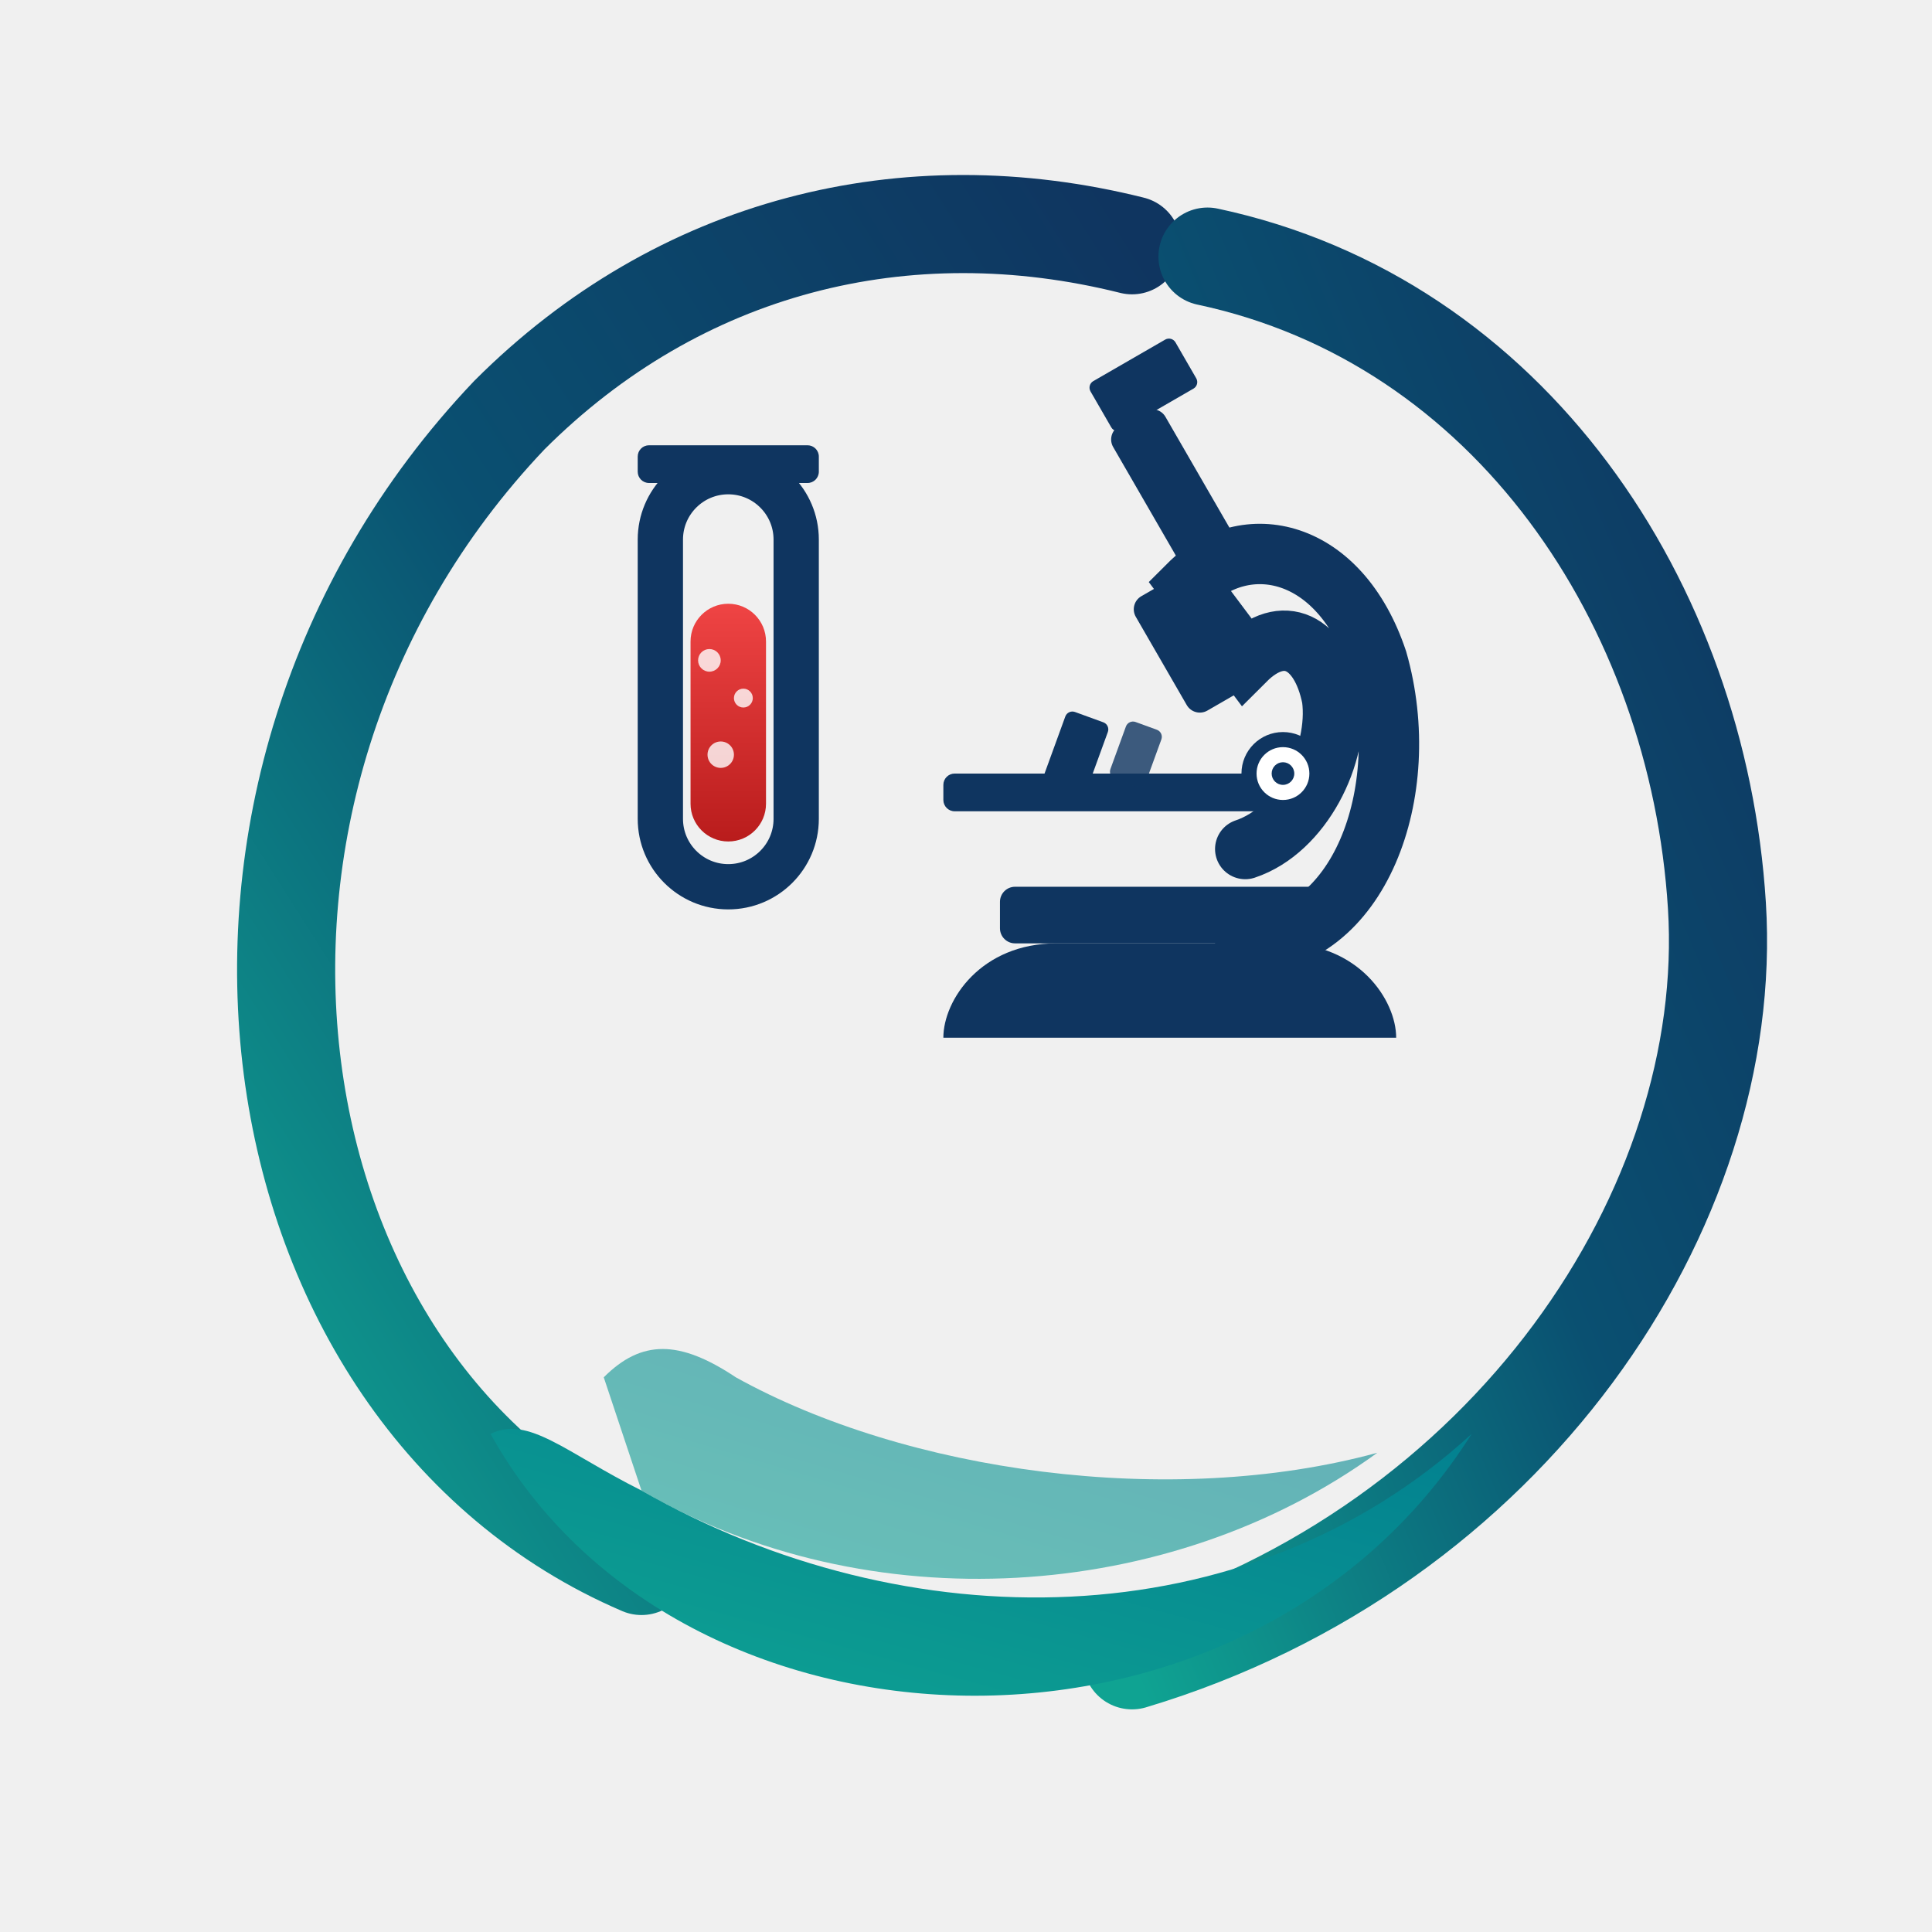
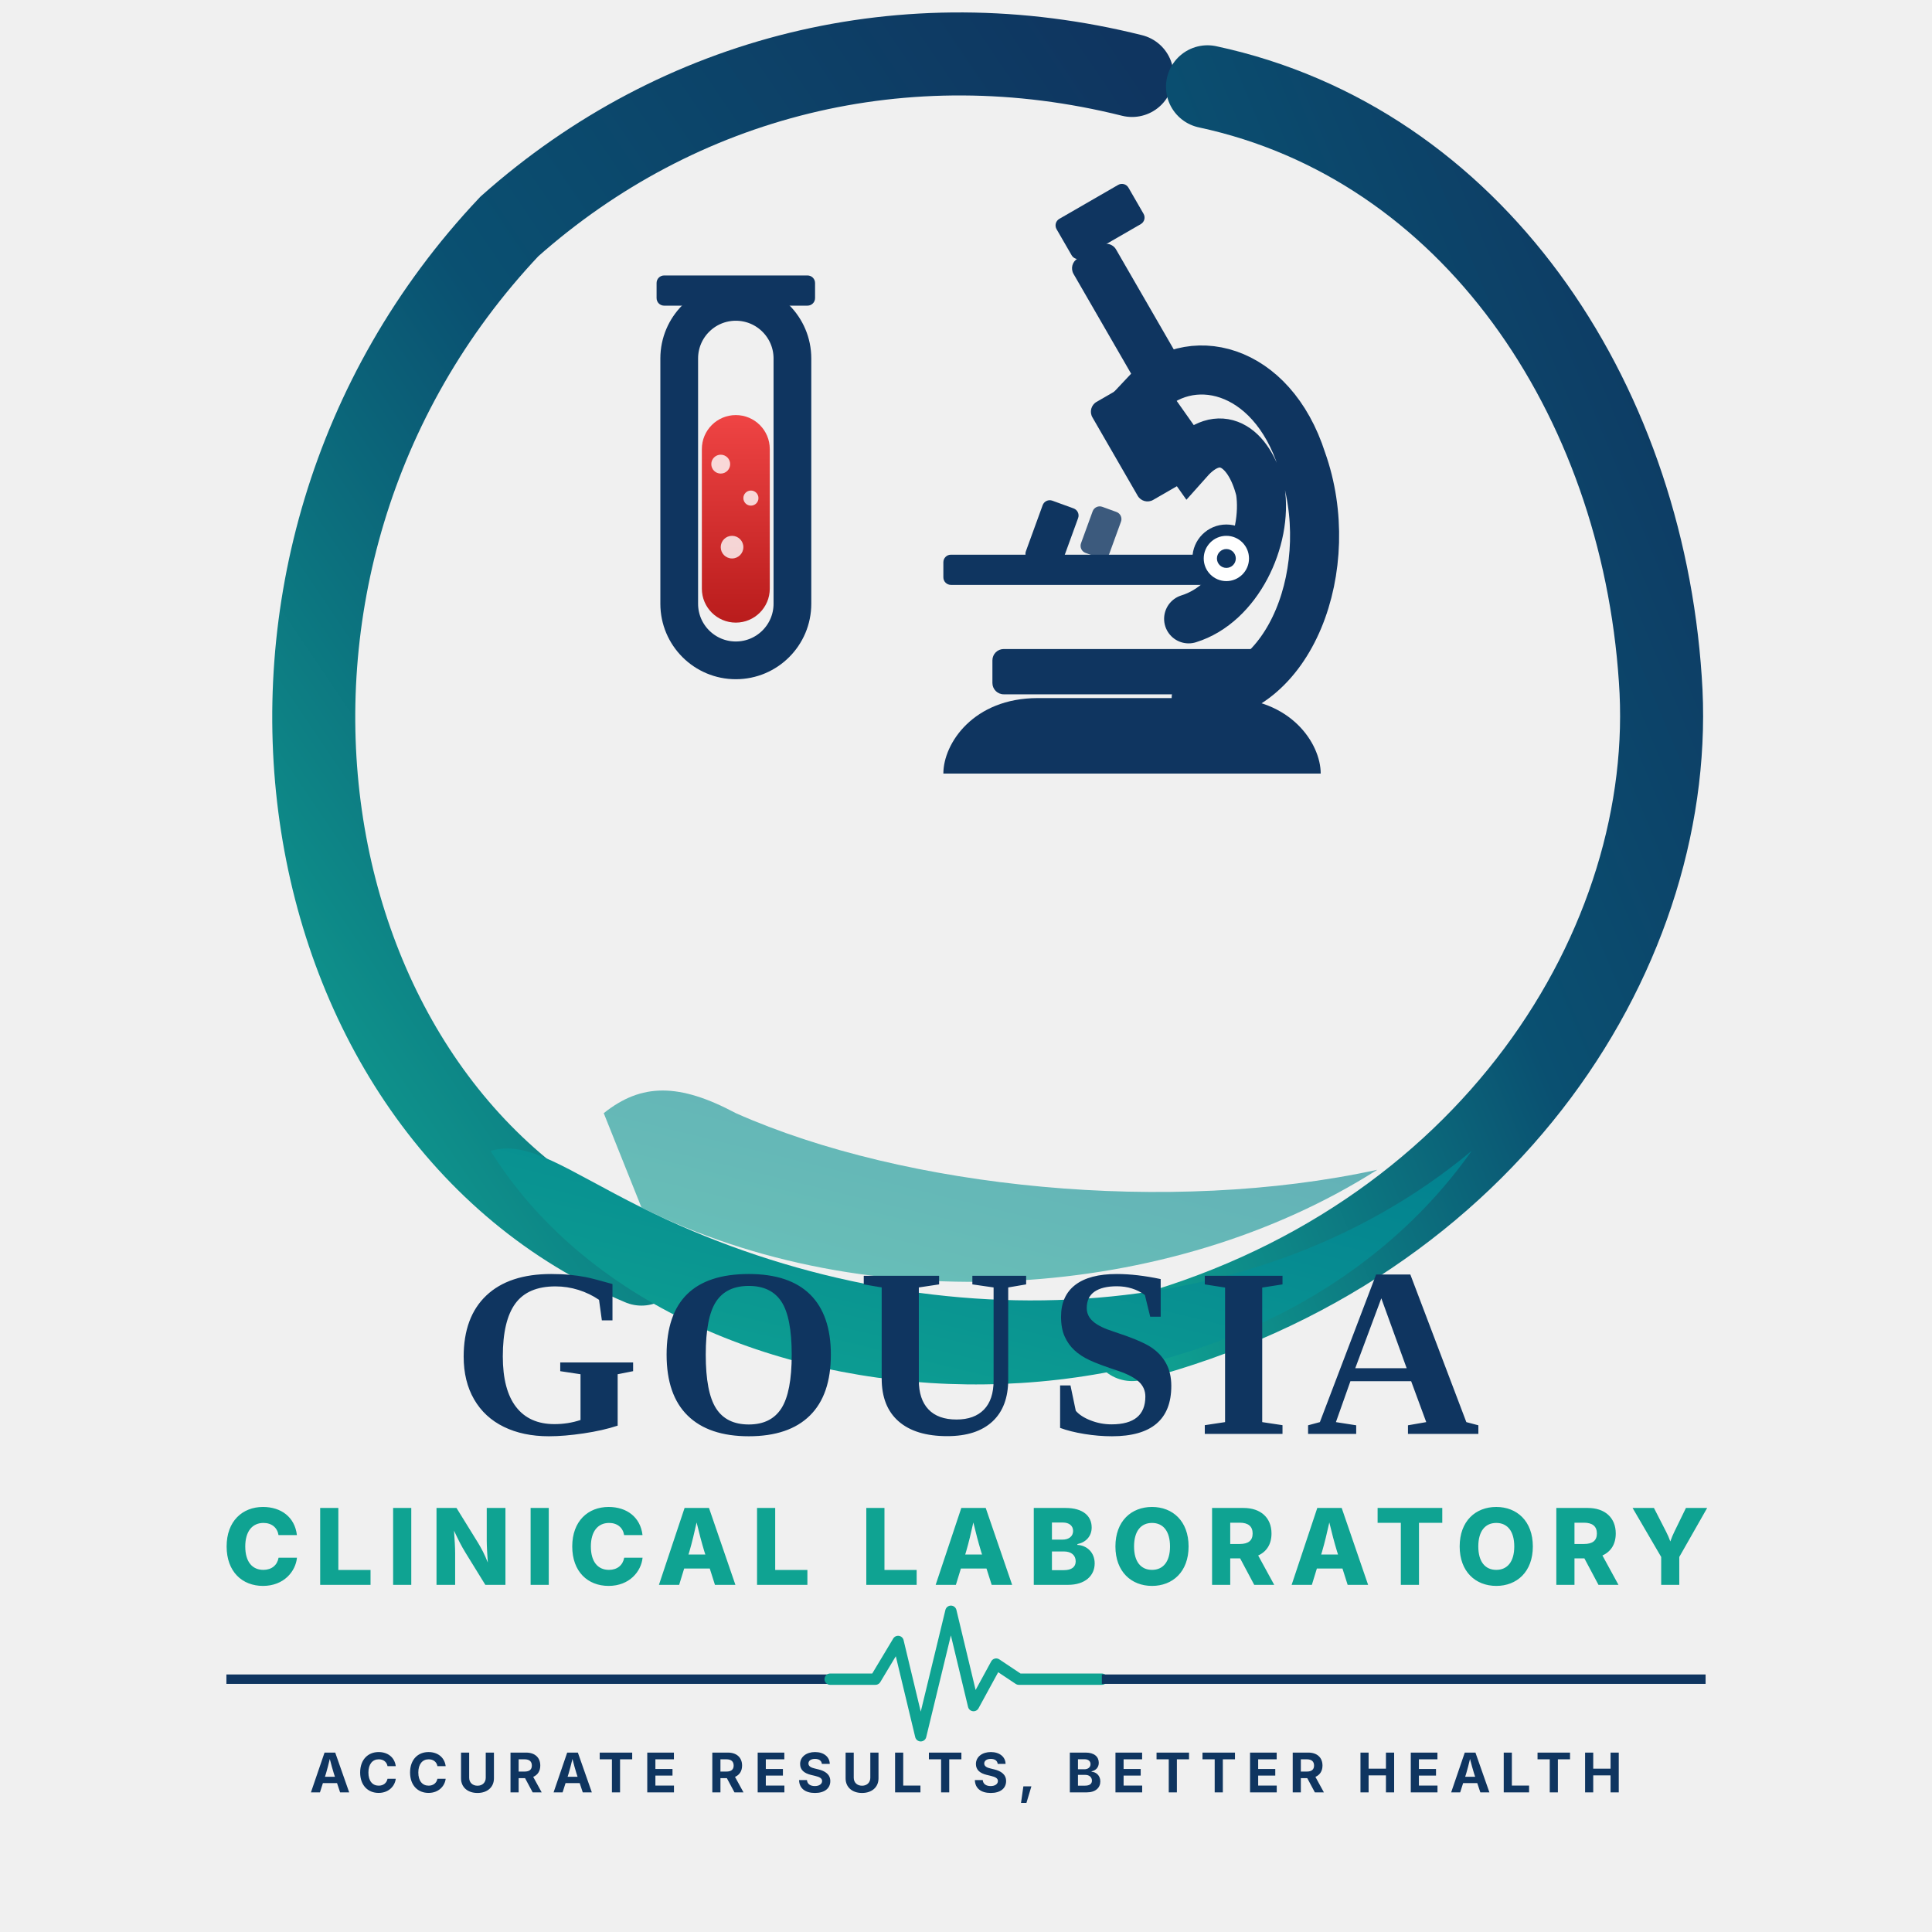
<svg xmlns="http://www.w3.org/2000/svg" viewBox="0 0 512 512" width="100%" height="100%">
  <defs>
    <linearGradient id="tealGrad" x1="0%" y1="100%" x2="100%" y2="0%">
      <stop offset="0%" stop-color="#0fa392" />
      <stop offset="100%" stop-color="#028090" />
    </linearGradient>
    <linearGradient id="navyGrad" x1="0%" y1="100%" x2="100%" y2="0%">
      <stop offset="0%" stop-color="#0f3560" />
      <stop offset="100%" stop-color="#1e3a8a" />
    </linearGradient>
    <linearGradient id="fluidGrad" x1="0%" y1="0%" x2="0%" y2="100%">
      <stop offset="0%" stop-color="#ef4444" />
      <stop offset="100%" stop-color="#b91c1c" />
    </linearGradient>
    <linearGradient id="ringGrad" x1="0%" y1="100%" x2="100%" y2="0%">
      <stop offset="0%" stop-color="#0fa392" />
      <stop offset="50%" stop-color="#0a5071" />
      <stop offset="100%" stop-color="#0f3560" />
    </linearGradient>
  </defs>
-   <path d="M 170 415 C 65 370 40 210 135 110 C 180 65 240 50 300 65" fill="none" stroke="url(#ringGrad)" stroke-width="26" stroke-linecap="round" />
-   <path d="M 320 68 C 400 85 450 160 455 240 C 460 320 400 410 300 440" fill="none" stroke="url(#ringGrad)" stroke-width="26" stroke-linecap="round" />
-   <path d="M 130 380 C 180 470 330 475 390 380 C 330 435 240 435 170 395 C 150 385 140 375 130 380 Z" fill="url(#tealGrad)" />
-   <path d="M 170 395 C 230 430 310 425 365 385 C 310 400 240 390 195 365 C 180 355 170 355 160 365" fill="url(#tealGrad)" opacity="0.6" />
-   <g transform="translate(160, 115)">
-     <rect x="15" y="10" width="36" height="110" rx="18" fill="none" stroke="#0f3560" stroke-width="12" stroke-linejoin="round" />
-     <rect x="9" y="3" width="48" height="10" rx="3" fill="#0f3560" />
-     <rect x="23" y="45" width="20" height="63" rx="10" fill="url(#fluidGrad)" />
-     <circle cx="28" cy="60" r="3" fill="#ffffff" opacity="0.8" />
-     <circle cx="37" cy="70" r="2.5" fill="#ffffff" opacity="0.8" />
-     <circle cx="31" cy="85" r="3.5" fill="#ffffff" opacity="0.8" />
-   </g>
-   <g transform="translate(225, 90)" fill="#0f3560">
-     <path d="M 25 185 L 145 185 C 145 175 135 160 115 160 L 55 160 C 35 160 25 175 25 185 Z" />
-     <rect x="40" y="145" width="90" height="15" rx="4" />
-     <rect x="25" y="115" width="95" height="10" rx="3" />
-     <path d="M 105 160 C 135 160 150 120 140 85 C 130 55 105 50 90 65 L 105 85 C 115 75 125 80 128 95 C 130 110 120 130 105 135" fill="none" stroke="#0f3560" stroke-width="16" stroke-linecap="round" />
-     <rect x="68" y="25" width="16" height="50" transform="rotate(-30 68 25)" rx="4" />
-     <rect x="63" y="12" width="26" height="15" transform="rotate(-30 63 12)" rx="2" />
-     <rect x="74" y="70" width="22" height="35" transform="rotate(-30 74 70)" rx="4" />
-     <circle cx="115" cy="115" r="11" />
-     <circle cx="115" cy="115" r="7" fill="#ffffff" />
-     <circle cx="115" cy="115" r="3" />
-     <g transform="translate(58, 98) rotate(20)">
-       <rect x="0" y="0" width="12" height="20" rx="2" />
-       <rect x="16" y="-3" width="10" height="16" rx="2" opacity="0.8" />
+   <g transform="translate(0, -10)">
+     <path d="M 170 345 C 75 305 50 160 135 70 C 180 30 240 15 300 30" fill="none" stroke="url(#ringGrad)" stroke-width="22" stroke-linecap="round" />
+     <path d="M 320 33 C 390 48 435 115 440 190 C 445 260 395 340 300 365" fill="none" stroke="url(#ringGrad)" stroke-width="22" stroke-linecap="round" />
+     <path d="M 130 315 C 180 395 330 400 390 315 C 330 365 240 365 170 330 C 150 320 140 312 130 315 Z" fill="url(#tealGrad)" />
+     <path d="M 170 330 C 230 360 310 355 365 320 C 310 332 240 325 195 305 C 180 297 170 297 160 305" fill="url(#tealGrad)" opacity="0.6" />
+     <g transform="translate(165, 80)">
+       <rect x="15" y="10" width="30" height="95" rx="15" fill="none" stroke="#0f3560" stroke-width="10" stroke-linejoin="round" />
+       <rect x="9" y="3" width="42" height="8" rx="2" fill="#0f3560" />
+       <rect x="21" y="40" width="18" height="55" rx="9" fill="url(#fluidGrad)" />
+       <circle cx="26" cy="53" r="2.5" fill="#ffffff" opacity="0.8" />
+       <circle cx="34" cy="62" r="2" fill="#ffffff" opacity="0.8" />
+       <circle cx="29" cy="75" r="3" fill="#ffffff" opacity="0.8" />
+     </g>
+     <g transform="translate(225, 60)" fill="#0f3560">
+       <path d="M 25 155 L 125 155 C 125 147 117 135 100 135 L 50 135 C 33 135 25 147 25 155 Z" />
+       <rect x="38" y="122" width="76" height="12" rx="3" />
+       <rect x="25" y="97" width="80" height="8" rx="2" />
+       <path d="M 92 135 C 117 135 130 100 120 72 C 112 47 90 42 78 55 L 90 72 C 98 63 106 68 109 80 C 111 93 103 110 90 114" fill="none" stroke="#0f3560" stroke-width="13" stroke-linecap="round" />
+       <rect x="58" y="20" width="13" height="42" transform="rotate(-30 58 20)" rx="3" />
+       <rect x="54" y="9" width="22" height="12" transform="rotate(-30 54 9)" rx="2" />
+       <rect x="63" y="58" width="18" height="30" transform="rotate(-30 63 58)" rx="3" />
+       <circle cx="100" cy="98" r="9" />
+       <circle cx="100" cy="98" r="6" fill="#ffffff" />
+       <circle cx="100" cy="98" r="2.5" />
+       <g transform="translate(52, 82) rotate(20)">
+         <rect x="0" y="0" width="10" height="17" rx="2" />
+         <rect x="13" y="-3" width="8" height="13" rx="2" opacity="0.8" />
+       </g>
    </g>
  </g>
+   <text x="256" y="380" font-family="'Times New Roman', 'Playfair Display', 'Georgia', serif" font-weight="900" font-size="64" fill="#0f3560" text-anchor="middle" letter-spacing="4">GOUSIA</text>
+   <text x="256" y="420" font-family="'Inter', 'Outfit', 'Segoe UI', sans-serif" font-weight="800" font-size="28" fill="#0fa392" text-anchor="middle" letter-spacing="3.5">CLINICAL LABORATORY</text>
+   <g transform="translate(0, 5)">
+     <line x1="60" y1="440" x2="220" y2="440" stroke="#0f3560" stroke-width="2.5" />
+     <path d="M 220 440 L 232 440 L 238 430 L 244 455 L 252 422 L 258 447 L 264 436 L 270 440 L 278 440 L 292 440" fill="none" stroke="#0fa392" stroke-width="3" stroke-linecap="round" stroke-linejoin="round" />
+     <line x1="292" y1="440" x2="452" y2="440" stroke="#0f3560" stroke-width="2.5" />
+   </g>
+   <text x="256" y="475" font-family="'Inter', 'Outfit', 'Segoe UI', sans-serif" font-weight="700" font-size="14.5" fill="#0f3560" text-anchor="middle" letter-spacing="2.5">ACCURATE RESULTS, BETTER HEALTH</text>
</svg>
